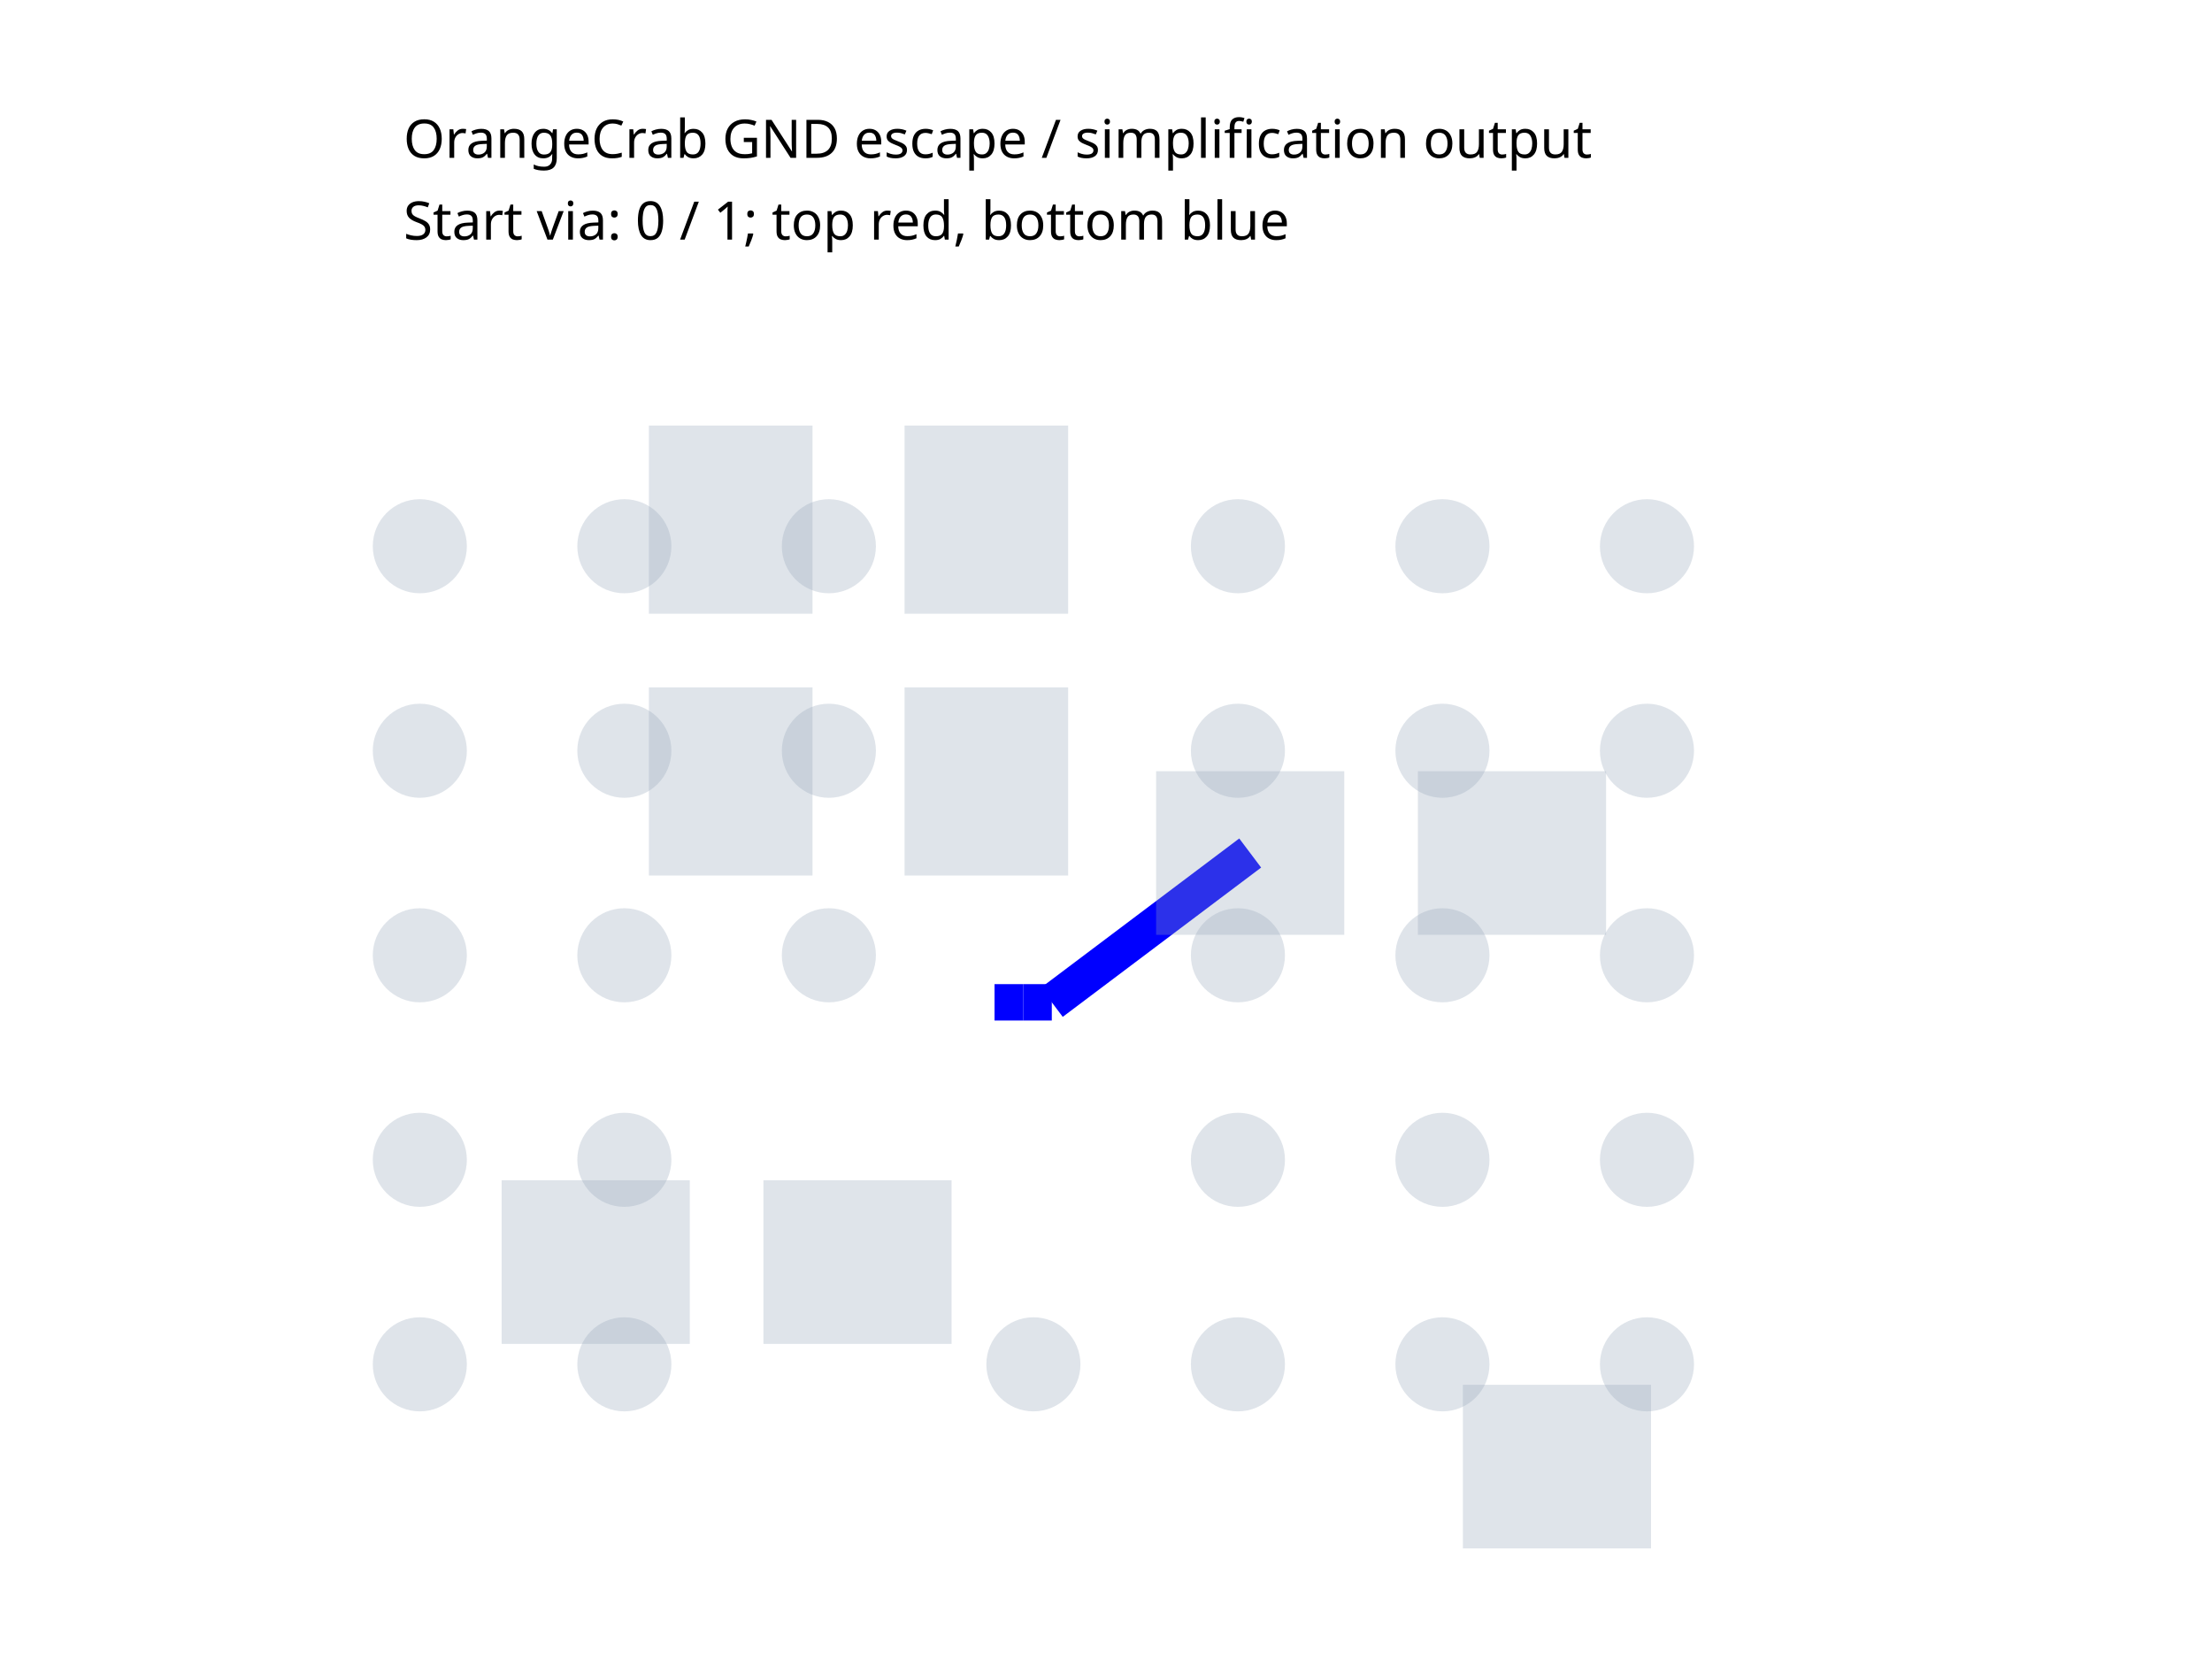
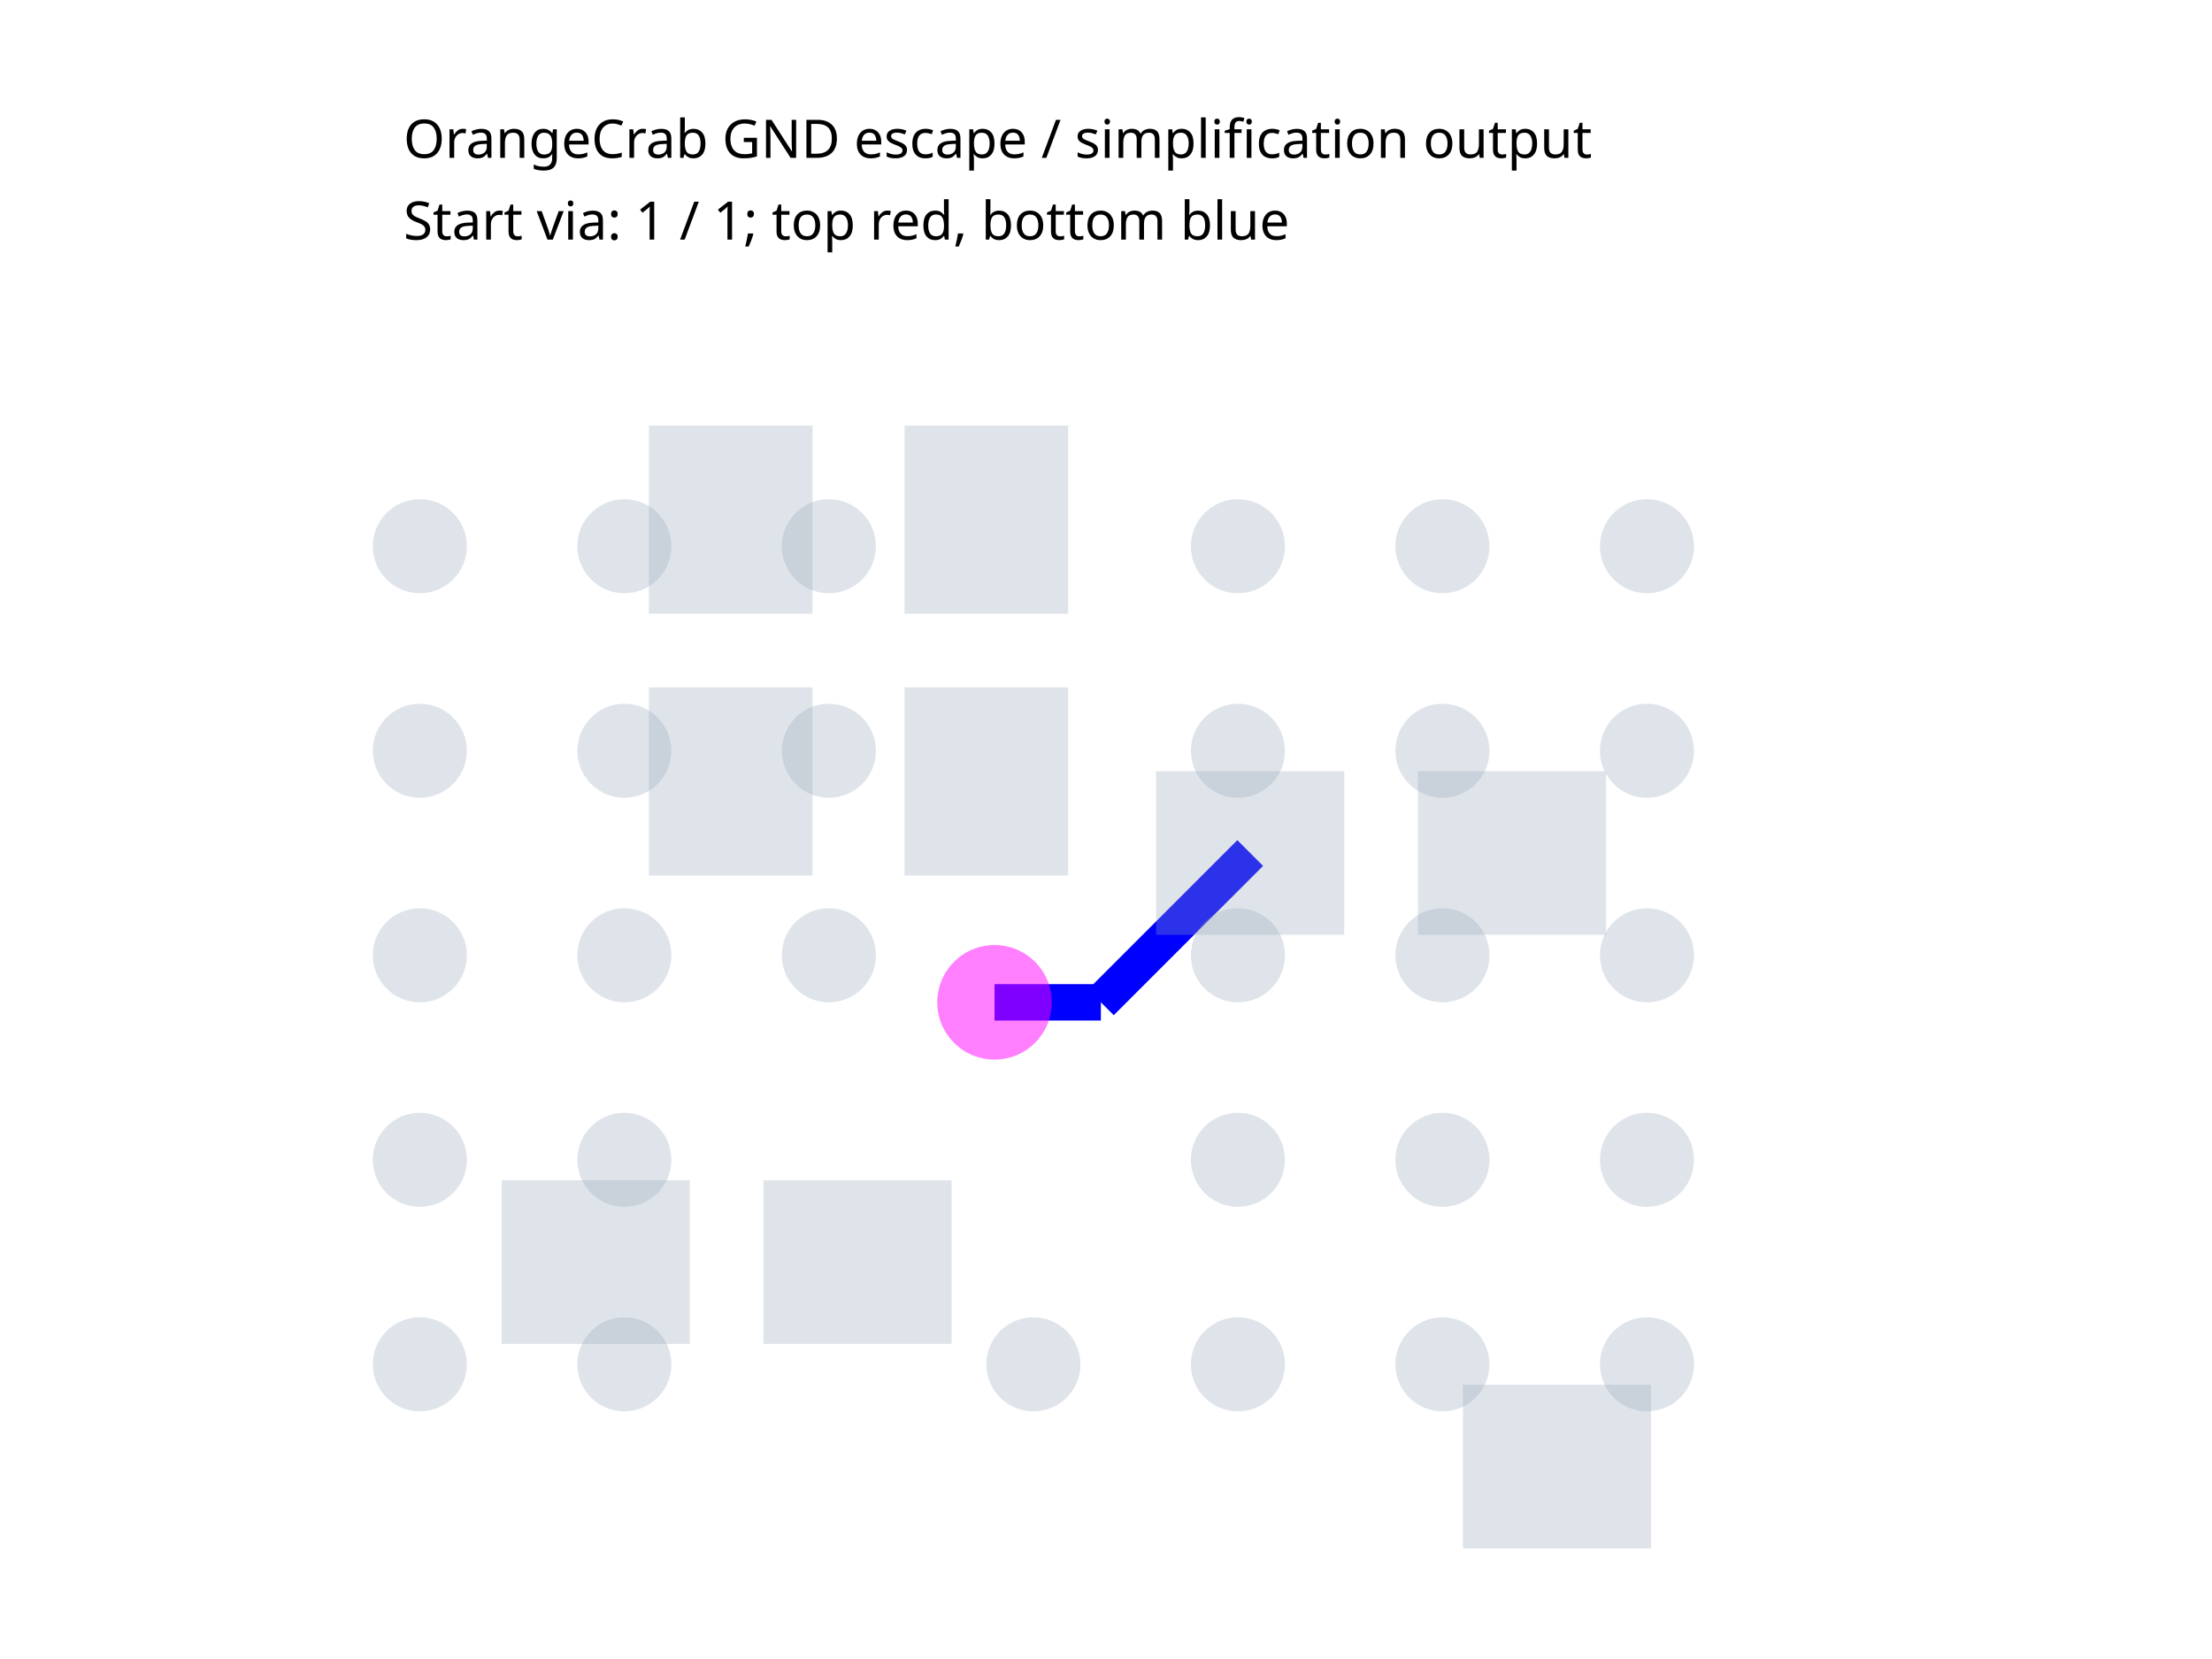
<svg xmlns="http://www.w3.org/2000/svg" width="800" height="600" viewBox="0 0 800 600">
  <rect width="100%" height="100%" fill="white" />
  <g>
-     <polyline data-points="-1.055,5.185 -0.985,5.185" data-type="line" data-label="source_net_25_mst159 (z=5)" points="359.687,362.503 370.043,362.503" fill="none" stroke="blue" stroke-linejoin="round" stroke-width="13.166" />
+     <polyline data-points="-1.0550000000000075,5.184998999999985 -1.0550000000000075,5.184999999999992" data-type="line" data-label="source_net_25_mst159 (z=0)" points="359.687,362.504 359.687,362.503" fill="none" stroke="red" stroke-linejoin="round" stroke-width="13.166" />
  </g>
  <g>
-     <polyline data-points="-0.985,5.185 -0.915,5.185" data-type="line" data-label="source_net_25_mst159 (z=5)" points="370.043,362.503 380.398,362.503" fill="none" stroke="blue" stroke-linejoin="round" stroke-width="13.166" />
+     <polyline data-points="-1.0550000000000075,5.184999999999992 -1.055,5.185" data-type="line" data-label="source_net_25_mst159 (z=0)" points="359.687,362.503 359.687,362.503" fill="none" stroke="red" stroke-linejoin="round" stroke-width="13.166" />
  </g>
  <g>
-     <polyline data-points="-0.915,5.185 -0.4299999999999852,5.5499989999999855" data-type="line" data-label="source_net_25_mst159 (z=5)" points="380.398,362.503 452.148,308.506" fill="none" stroke="blue" stroke-linejoin="round" stroke-width="13.166" />
+     <polyline data-points="-1.055,5.185 -0.7949989999999711,5.185" data-type="line" data-label="source_net_25_mst159 (z=5)" points="359.687,362.503 398.151,362.503" fill="none" stroke="blue" stroke-linejoin="round" stroke-width="13.166" />
+   </g>
+   <g>
+     <polyline data-points="-0.7949989999999711,5.185 -0.4299999999999852,5.5499989999999855" data-type="line" data-label="source_net_25_mst159 (z=5)" points="398.151,362.503 452.148,308.506" fill="none" stroke="blue" stroke-linejoin="round" stroke-width="13.166" />
  </g>
  <g>
    <rect data-type="rect" data-label="" data-x="-1.6999999999999886" data-y="5.724999999999987" x="234.68" y="248.592" width="59.175" height="68.051" fill="rgba(148, 163, 184, 0.3)" stroke="black" stroke-width="0.007" />
  </g>
  <g>
    <rect data-type="rect" data-label="" data-x="-1.6999999999999886" data-y="6.364999999999988" x="234.68" y="153.912" width="59.175" height="68.051" fill="rgba(148, 163, 184, 0.3)" stroke="black" stroke-width="0.007" />
  </g>
  <g>
    <rect data-type="rect" data-label="" data-x="-1.0749999999999886" data-y="5.724999999999987" x="327.141" y="248.592" width="59.175" height="68.051" fill="rgba(148, 163, 184, 0.3)" stroke="black" stroke-width="0.007" />
  </g>
  <g>
    <rect data-type="rect" data-label="" data-x="-1.0749999999999886" data-y="6.364999999999988" x="327.141" y="153.912" width="59.175" height="68.051" fill="rgba(148, 163, 184, 0.3)" stroke="black" stroke-width="0.007" />
  </g>
  <g>
    <rect data-type="rect" data-label="" data-x="0.3200000000000148" data-y="4.0499989999999855" x="529.075" y="500.825" width="68.051" height="59.175" fill="rgba(148, 163, 184, 0.3)" stroke="black" stroke-width="0.007" />
  </g>
  <g>
    <rect data-type="rect" data-label="" data-x="-1.390000000000008" data-y="4.5499989999999855" x="276.102" y="426.856" width="68.051" height="59.175" fill="rgba(148, 163, 184, 0.3)" stroke="black" stroke-width="0.007" />
  </g>
  <g>
    <rect data-type="rect" data-label="" data-x="-2.030000000000008" data-y="4.5499989999999855" x="181.423" y="426.856" width="68.051" height="59.175" fill="rgba(148, 163, 184, 0.3)" stroke="black" stroke-width="0.007" />
  </g>
  <g>
    <rect data-type="rect" data-label="" data-x="0.21000000000001479" data-y="5.5499989999999855" x="512.802" y="278.919" width="68.051" height="59.175" fill="rgba(148, 163, 184, 0.3)" stroke="black" stroke-width="0.007" />
  </g>
  <g>
    <rect data-type="rect" data-label="" data-x="-0.4299999999999852" data-y="5.5499989999999855" x="418.122" y="278.919" width="68.051" height="59.175" fill="rgba(148, 163, 184, 0.3)" stroke="black" stroke-width="0.007" />
  </g>
  <circle data-type="circle" data-label="" data-x="0.5399999999999928" data-y="6.2999989999999855" cx="595.647" cy="197.553" r="17.013" fill="rgba(148, 163, 184, 0.3)" stroke="black" stroke-width="0.007" />
  <circle data-type="circle" data-label="" data-x="0.03999999999999293" data-y="6.2999989999999855" cx="521.678" cy="197.553" r="17.013" fill="rgba(148, 163, 184, 0.3)" stroke="black" stroke-width="0.007" />
  <circle data-type="circle" data-label="" data-x="-0.46000000000000707" data-y="6.2999989999999855" cx="447.71" cy="197.553" r="17.013" fill="rgba(148, 163, 184, 0.3)" stroke="black" stroke-width="0.007" />
  <circle data-type="circle" data-label="" data-x="-1.460000000000007" data-y="6.299998999999986" cx="299.772" cy="197.553" r="17.013" fill="rgba(148, 163, 184, 0.3)" stroke="black" stroke-width="0.007" />
  <circle data-type="circle" data-label="" data-x="-1.960000000000007" data-y="6.299998999999986" cx="225.804" cy="197.553" r="17.013" fill="rgba(148, 163, 184, 0.3)" stroke="black" stroke-width="0.007" />
  <circle data-type="circle" data-label="" data-x="-2.460000000000007" data-y="6.299998999999986" cx="151.835" cy="197.553" r="17.013" fill="rgba(148, 163, 184, 0.3)" stroke="black" stroke-width="0.007" />
  <circle data-type="circle" data-label="" data-x="0.5399999999999927" data-y="5.7999989999999855" cx="595.647" cy="271.522" r="17.013" fill="rgba(148, 163, 184, 0.3)" stroke="black" stroke-width="0.007" />
  <circle data-type="circle" data-label="" data-x="0.03999999999999271" data-y="5.7999989999999855" cx="521.678" cy="271.522" r="17.013" fill="rgba(148, 163, 184, 0.3)" stroke="black" stroke-width="0.007" />
  <circle data-type="circle" data-label="" data-x="-0.4600000000000073" data-y="5.7999989999999855" cx="447.71" cy="271.522" r="17.013" fill="rgba(148, 163, 184, 0.3)" stroke="black" stroke-width="0.007" />
  <circle data-type="circle" data-label="" data-x="-1.460000000000007" data-y="5.7999989999999855" cx="299.772" cy="271.522" r="17.013" fill="rgba(148, 163, 184, 0.3)" stroke="black" stroke-width="0.007" />
  <circle data-type="circle" data-label="" data-x="-1.960000000000007" data-y="5.7999989999999855" cx="225.804" cy="271.522" r="17.013" fill="rgba(148, 163, 184, 0.3)" stroke="black" stroke-width="0.007" />
  <circle data-type="circle" data-label="" data-x="-2.460000000000007" data-y="5.799998999999986" cx="151.835" cy="271.522" r="17.013" fill="rgba(148, 163, 184, 0.3)" stroke="black" stroke-width="0.007" />
  <circle data-type="circle" data-label="" data-x="0.5399999999999926" data-y="5.2999989999999855" cx="595.647" cy="345.491" r="17.013" fill="rgba(148, 163, 184, 0.3)" stroke="black" stroke-width="0.007" />
  <circle data-type="circle" data-label="" data-x="0.03999999999999271" data-y="5.2999989999999855" cx="521.678" cy="345.491" r="17.013" fill="rgba(148, 163, 184, 0.3)" stroke="black" stroke-width="0.007" />
  <circle data-type="circle" data-label="" data-x="-0.4600000000000073" data-y="5.2999989999999855" cx="447.71" cy="345.491" r="17.013" fill="rgba(148, 163, 184, 0.3)" stroke="black" stroke-width="0.007" />
  <circle data-type="circle" data-label="" data-x="-1.4600000000000075" data-y="5.2999989999999855" cx="299.772" cy="345.491" r="17.013" fill="rgba(148, 163, 184, 0.3)" stroke="black" stroke-width="0.007" />
  <circle data-type="circle" data-label="" data-x="-1.9600000000000075" data-y="5.2999989999999855" cx="225.804" cy="345.491" r="17.013" fill="rgba(148, 163, 184, 0.3)" stroke="black" stroke-width="0.007" />
  <circle data-type="circle" data-label="" data-x="-2.4600000000000075" data-y="5.299998999999986" cx="151.835" cy="345.491" r="17.013" fill="rgba(148, 163, 184, 0.3)" stroke="black" stroke-width="0.007" />
  <circle data-type="circle" data-label="" data-x="0.5399999999999926" data-y="4.7999989999999855" cx="595.647" cy="419.459" r="17.013" fill="rgba(148, 163, 184, 0.3)" stroke="black" stroke-width="0.007" />
  <circle data-type="circle" data-label="" data-x="0.039999999999992486" data-y="4.7999989999999855" cx="521.678" cy="419.459" r="17.013" fill="rgba(148, 163, 184, 0.3)" stroke="black" stroke-width="0.007" />
  <circle data-type="circle" data-label="" data-x="-0.4600000000000075" data-y="4.7999989999999855" cx="447.71" cy="419.459" r="17.013" fill="rgba(148, 163, 184, 0.3)" stroke="black" stroke-width="0.007" />
  <circle data-type="circle" data-label="" data-x="-1.9600000000000075" data-y="4.7999989999999855" cx="225.804" cy="419.459" r="17.013" fill="rgba(148, 163, 184, 0.3)" stroke="black" stroke-width="0.007" />
  <circle data-type="circle" data-label="" data-x="-2.4600000000000075" data-y="4.799998999999986" cx="151.835" cy="419.459" r="17.013" fill="rgba(148, 163, 184, 0.3)" stroke="black" stroke-width="0.007" />
  <circle data-type="circle" data-label="" data-x="0.5399999999999925" data-y="4.2999989999999855" cx="595.647" cy="493.428" r="17.013" fill="rgba(148, 163, 184, 0.3)" stroke="black" stroke-width="0.007" />
  <circle data-type="circle" data-label="" data-x="0.039999999999992486" data-y="4.2999989999999855" cx="521.678" cy="493.428" r="17.013" fill="rgba(148, 163, 184, 0.3)" stroke="black" stroke-width="0.007" />
  <circle data-type="circle" data-label="" data-x="-0.4600000000000075" data-y="4.2999989999999855" cx="447.71" cy="493.428" r="17.013" fill="rgba(148, 163, 184, 0.3)" stroke="black" stroke-width="0.007" />
  <circle data-type="circle" data-label="" data-x="-0.9600000000000075" data-y="4.2999989999999855" cx="373.741" cy="493.428" r="17.013" fill="rgba(148, 163, 184, 0.3)" stroke="black" stroke-width="0.007" />
  <circle data-type="circle" data-label="" data-x="-1.9600000000000075" data-y="4.2999989999999855" cx="225.804" cy="493.428" r="17.013" fill="rgba(148, 163, 184, 0.3)" stroke="black" stroke-width="0.007" />
  <circle data-type="circle" data-label="" data-x="-2.4600000000000075" data-y="4.299998999999986" cx="151.835" cy="493.428" r="17.013" fill="rgba(148, 163, 184, 0.3)" stroke="black" stroke-width="0.007" />
+   <circle data-type="circle" data-label="" data-x="-1.055" data-y="5.185" cx="359.687" cy="362.503" r="20.711" fill="rgba(255, 0, 255, 0.5)" stroke="black" stroke-width="0.007" />
  <text data-type="text" data-label="OrangeCrab GND escape / simplification output" data-x="-2.5" data-y="7.3" x="145.918" y="49.616" fill="black" font-size="19.232" font-family="sans-serif" text-anchor="start" dominant-baseline="central">OrangeCrab GND escape / simplification output</text>
-   <text data-type="text" data-label="Start via: 0 / 1; top red, bottom blue" data-x="-2.5" data-y="7.1" x="145.918" y="79.203" fill="black" font-size="19.232" font-family="sans-serif" text-anchor="start" dominant-baseline="central">Start via: 0 / 1; top red, bottom blue</text>
+   <text data-type="text" data-label="Start via: 1 / 1; top red, bottom blue" data-x="-2.5" data-y="7.1" x="145.918" y="79.203" fill="black" font-size="19.232" font-family="sans-serif" text-anchor="start" dominant-baseline="central">Start via: 1 / 1; top red, bottom blue</text>
  <g id="crosshair" style="display: none">
    <line id="crosshair-h" y1="0" y2="600" stroke="#666" stroke-width="0.5" />
    <line id="crosshair-v" x1="0" x2="800" stroke="#666" stroke-width="0.5" />
    <text id="coordinates" font-family="monospace" font-size="12" fill="#666" />
  </g>
</svg>
